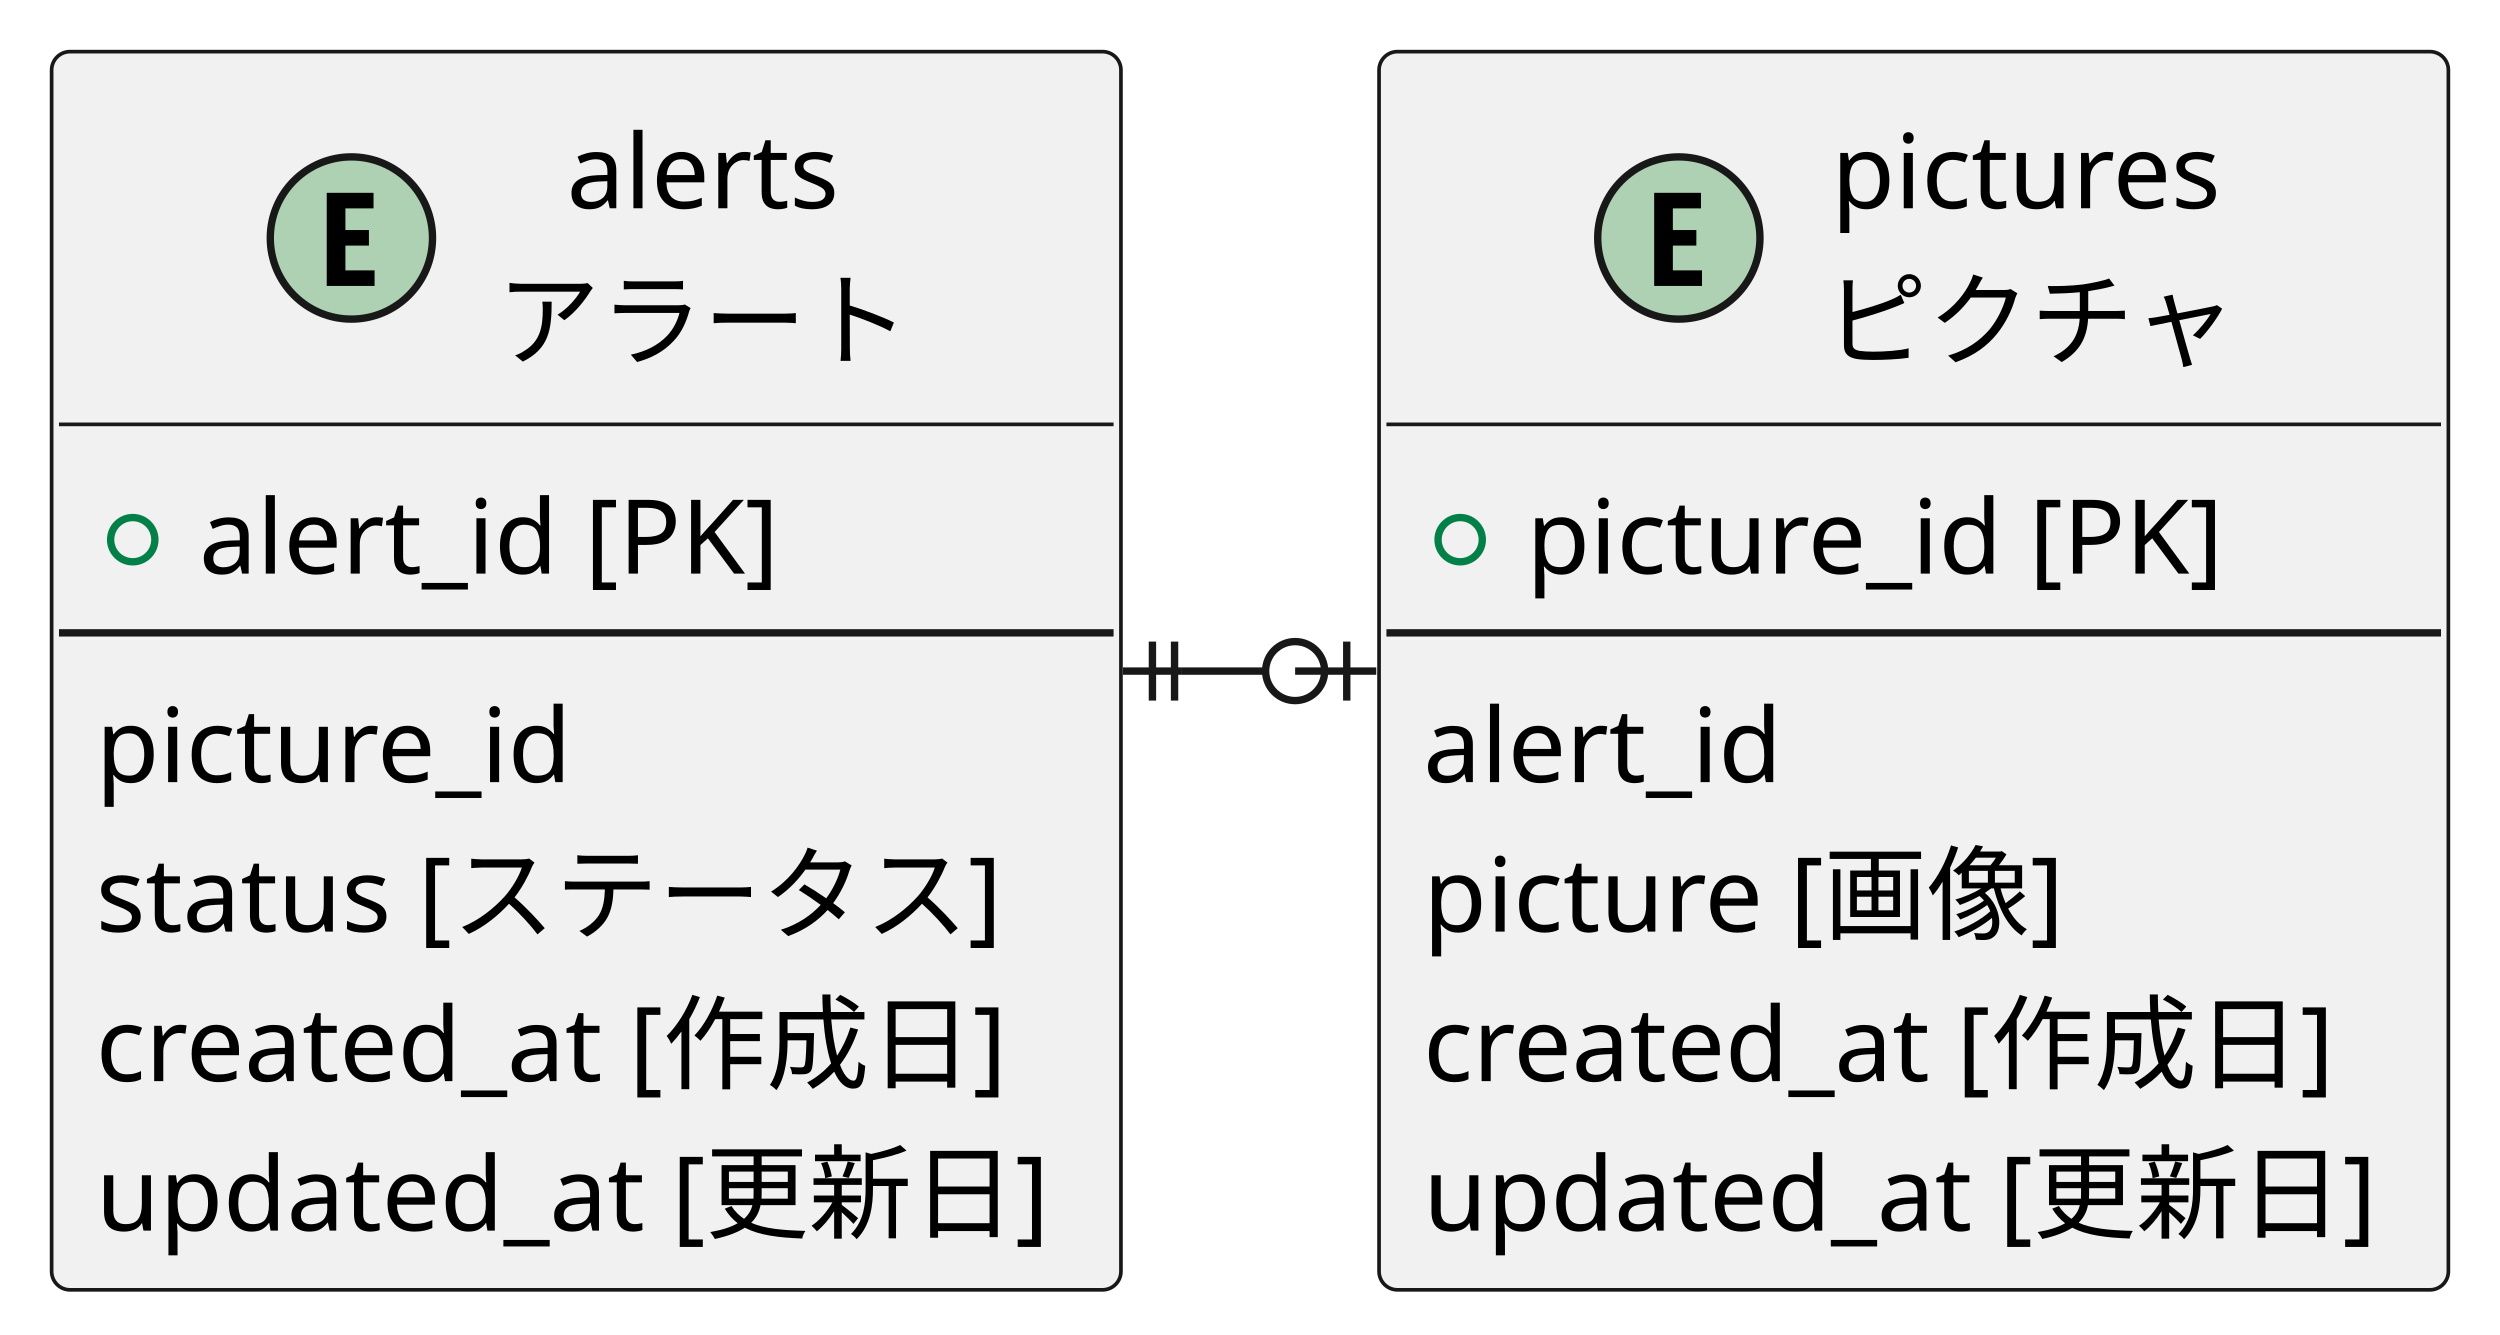
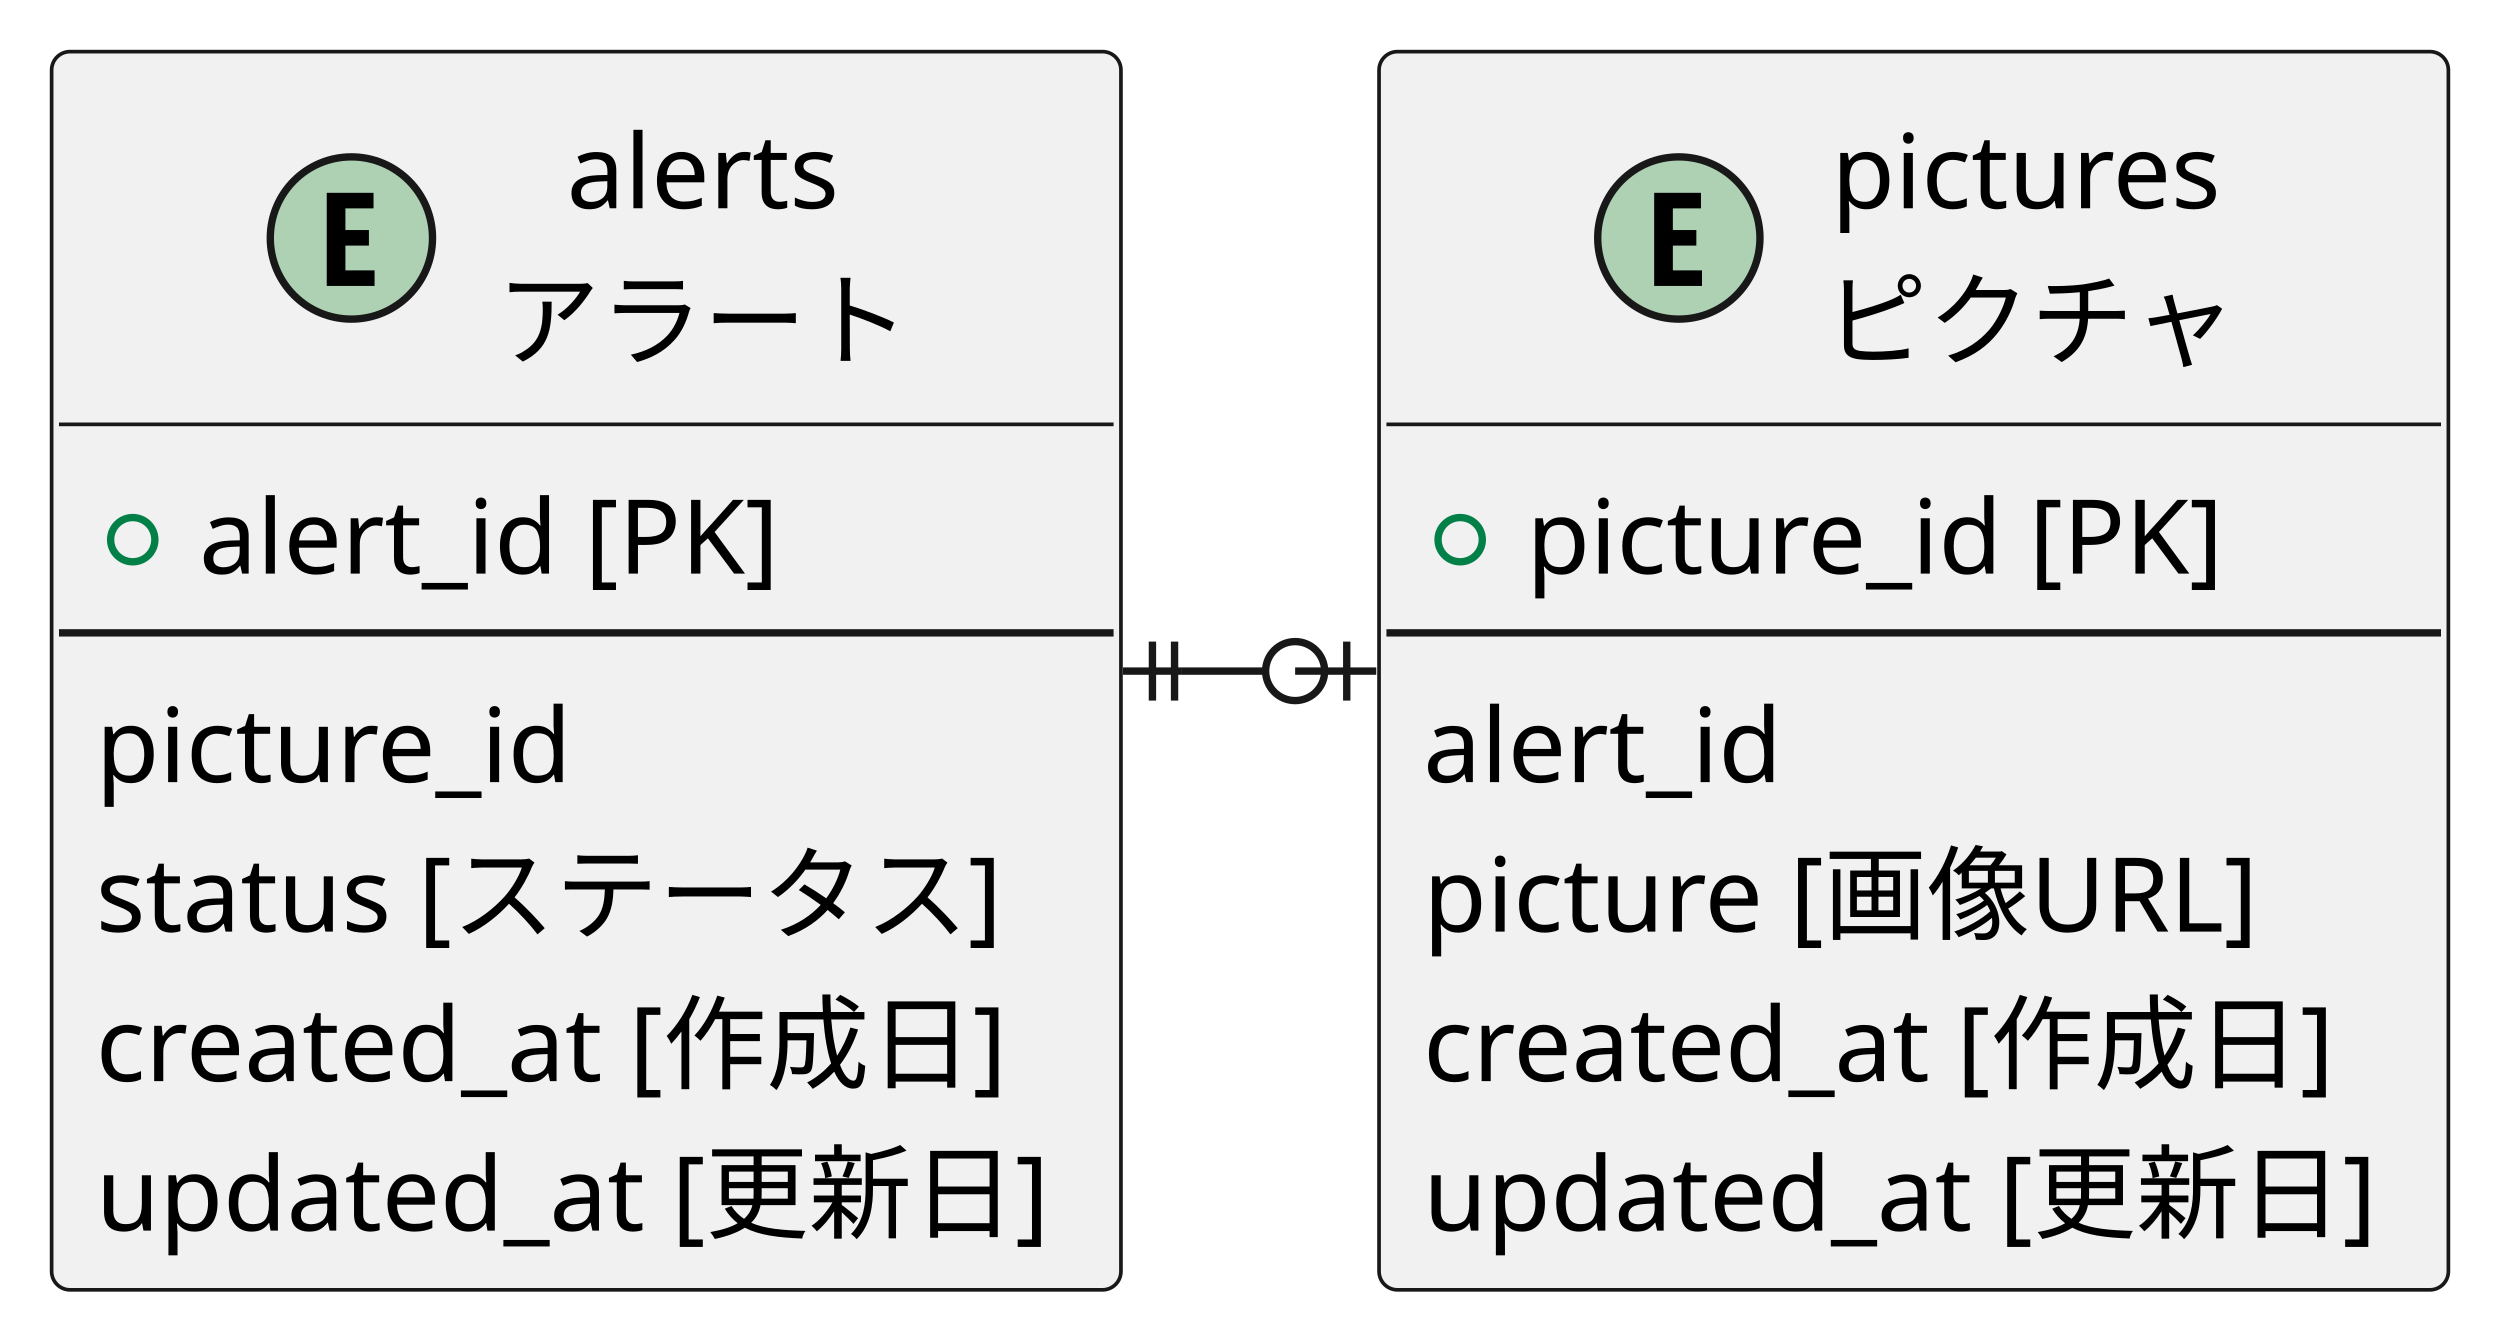
<svg xmlns="http://www.w3.org/2000/svg" contentStyleType="text/css" height="181px" preserveAspectRatio="none" style="width:339px;height:181px;background:#FFFFFF;" version="1.1" viewBox="0 0 339 181" width="339px" zoomAndPan="magnify">
  <defs />
  <g>
    <g id="elem_alerts">
      <rect codeLine="2" fill="#F1F1F1" height="167.903" id="alerts" rx="2.5" ry="2.5" style="stroke:#181818;stroke-width:0.5;" width="145" x="7" y="7" />
      <ellipse cx="47.65" cy="32.272" fill="#ADD1B2" rx="11" ry="11" style="stroke:#181818;stroke-width:1.0;" />
      <path d="M44.306,38.772 L50.791,38.772 L50.791,36.663 L46.837,36.663 L46.837,33.303 L50.025,33.303 L50.025,31.194 L46.837,31.194 L46.837,28.256 L50.65,28.256 L50.65,26.147 L44.306,26.147 L44.306,38.772 Z " fill="#000000" />
      <text fill="#000000" font-family="sans-serif" font-size="14" lengthAdjust="spacing" textLength="37" x="76.85" y="28.24">alerts</text>
      <text fill="#000000" font-family="sans-serif" font-size="14" lengthAdjust="spacing" textLength="56" x="67.35" y="48.512">アラート</text>
      <line style="stroke:#181818;stroke-width:0.5;" x1="8" x2="151" y1="57.544" y2="57.544" />
      <ellipse cx="18" cy="73.18" fill="none" rx="3" ry="3" style="stroke:#038048;stroke-width:1.0;" />
      <text fill="#000000" font-family="sans-serif" font-size="14" lengthAdjust="spacing" textLength="82" x="27" y="77.784">alert_id [PK]</text>
      <line style="stroke:#181818;stroke-width:1.0;" x1="8" x2="151" y1="85.816" y2="85.816" />
      <text fill="#000000" font-family="sans-serif" font-size="14" lengthAdjust="spacing" textLength="68" x="13" y="106.056">picture_id</text>
      <text fill="#000000" font-family="sans-serif" font-size="14" lengthAdjust="spacing" textLength="124" x="13" y="126.328">status [ステータス]</text>
      <text fill="#000000" font-family="sans-serif" font-size="14" lengthAdjust="spacing" textLength="126" x="13" y="146.6">created_at [作成日]</text>
      <text fill="#000000" font-family="sans-serif" font-size="14" lengthAdjust="spacing" textLength="133" x="13" y="166.871">updated_at [更新日]</text>
    </g>
    <g id="elem_pictures">
      <rect codeLine="11" fill="#F1F1F1" height="167.903" id="pictures" rx="2.5" ry="2.5" style="stroke:#181818;stroke-width:0.5;" width="145" x="187" y="7" />
      <ellipse cx="227.65" cy="32.272" fill="#ADD1B2" rx="11" ry="11" style="stroke:#181818;stroke-width:1.0;" />
      <path d="M224.306,38.772 L230.791,38.772 L230.791,36.663 L226.838,36.663 L226.838,33.303 L230.025,33.303 L230.025,31.194 L226.838,31.194 L226.838,28.256 L230.65,28.256 L230.65,26.147 L224.306,26.147 L224.306,38.772 Z " fill="#000000" />
      <text fill="#000000" font-family="sans-serif" font-size="14" lengthAdjust="spacing" textLength="54" x="248.35" y="28.24">pictures</text>
      <text fill="#000000" font-family="sans-serif" font-size="14" lengthAdjust="spacing" textLength="56" x="247.35" y="48.512">ピクチャ</text>
      <line style="stroke:#181818;stroke-width:0.5;" x1="188" x2="331" y1="57.544" y2="57.544" />
      <ellipse cx="198" cy="73.18" fill="none" rx="3" ry="3" style="stroke:#038048;stroke-width:1.0;" />
      <text fill="#000000" font-family="sans-serif" font-size="14" lengthAdjust="spacing" textLength="99" x="207" y="77.784">picture_id [PK]</text>
      <line style="stroke:#181818;stroke-width:1.0;" x1="188" x2="331" y1="85.816" y2="85.816" />
      <text fill="#000000" font-family="sans-serif" font-size="14" lengthAdjust="spacing" textLength="51" x="193" y="106.056">alert_id</text>
-       <text fill="#000000" font-family="sans-serif" font-size="14" lengthAdjust="spacing" textLength="88" x="193" y="126.328">picture [画像]</text>
+       <text fill="#000000" font-family="sans-serif" font-size="14" lengthAdjust="spacing" textLength="115" x="193" y="126.328">picture [画像URL]</text>
      <text fill="#000000" font-family="sans-serif" font-size="14" lengthAdjust="spacing" textLength="126" x="193" y="146.6">created_at [作成日]</text>
      <text fill="#000000" font-family="sans-serif" font-size="14" lengthAdjust="spacing" textLength="133" x="193" y="166.871">updated_at [更新日]</text>
    </g>
    <g id="link_alerts_pictures">
      <path codeLine="3" d="M160.27,91 C171.72,91 160.17,91 171.62,91 " fill="none" id="alerts-pictures" style="stroke:#181818;stroke-width:1.0;" />
      <line style="stroke:#181818;stroke-width:1.0;" x1="156.27" x2="156.27" y1="95" y2="87" />
      <line style="stroke:#181818;stroke-width:1.0;" x1="159.27" x2="159.27" y1="95" y2="87" />
      <line style="stroke:#181818;stroke-width:1.0;" x1="160.27" x2="152.27" y1="91" y2="91" />
      <line style="stroke:#181818;stroke-width:1.0;" x1="175.62" x2="186.62" y1="91" y2="91" />
      <ellipse cx="175.62" cy="91" fill="none" rx="4" ry="4" style="stroke:#181818;stroke-width:1.0;" />
      <line style="stroke:#181818;stroke-width:1.0;" x1="182.62" x2="182.62" y1="87" y2="95" />
    </g>
  </g>
</svg>
